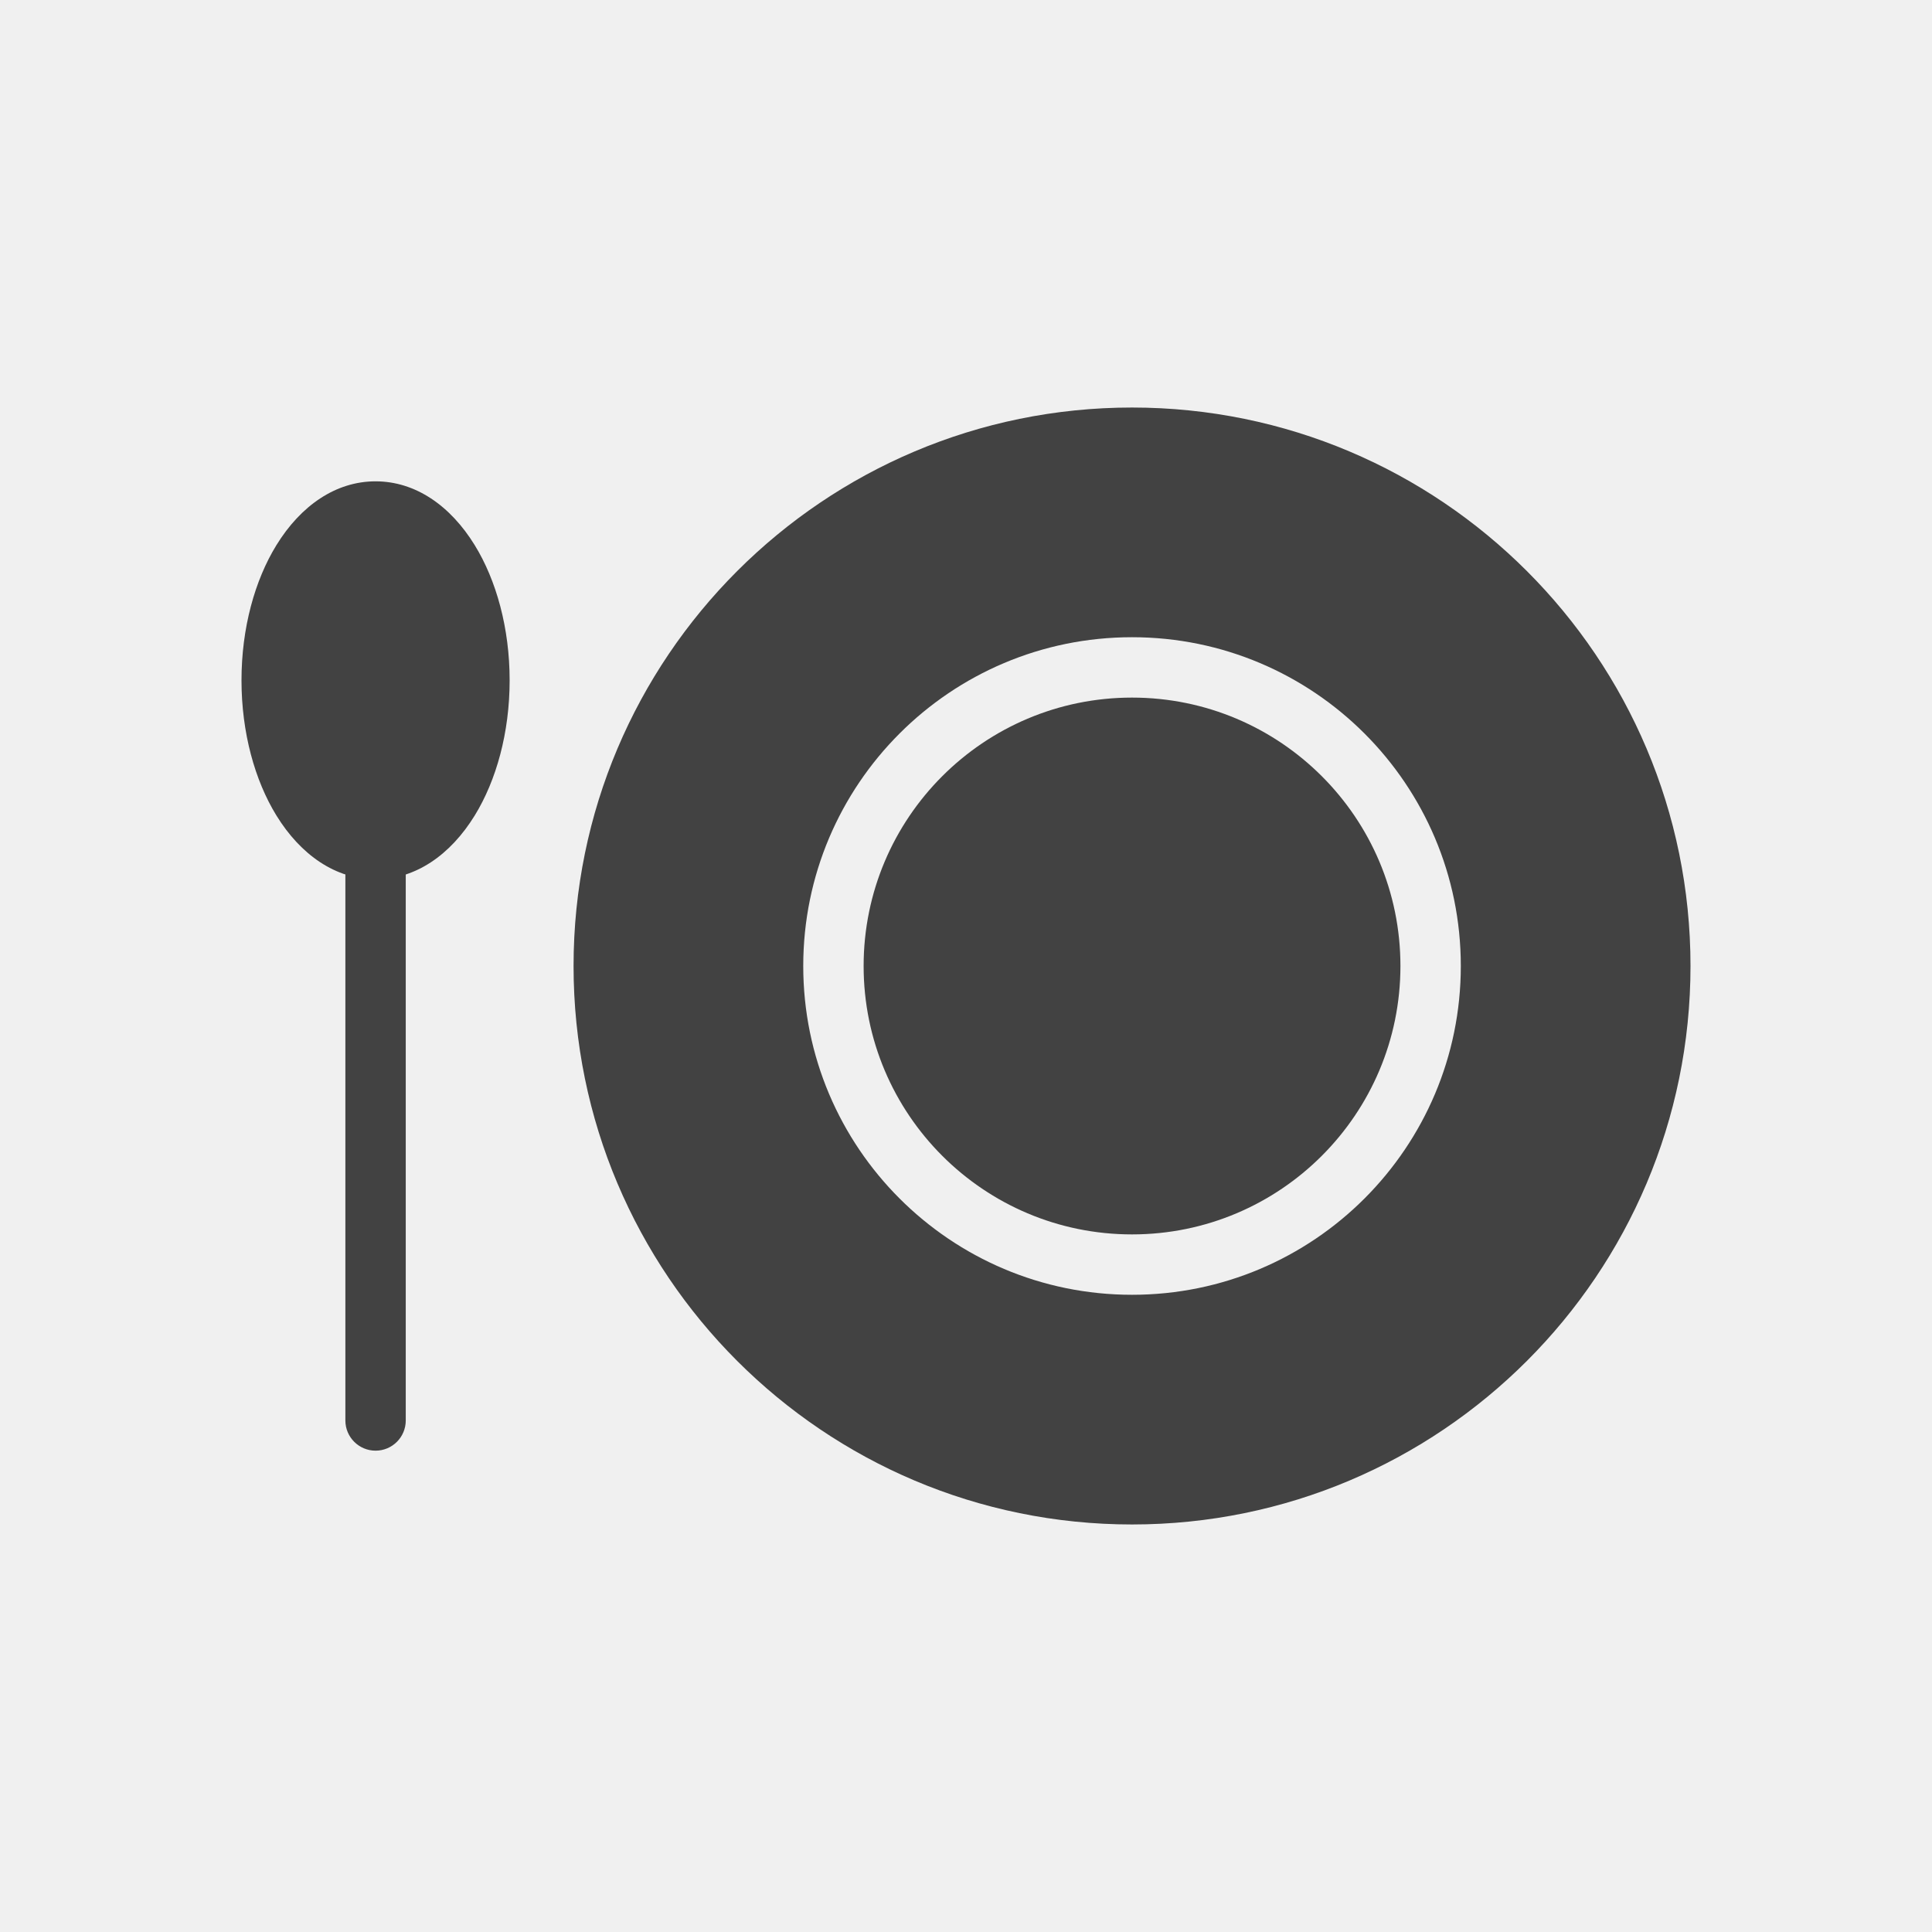
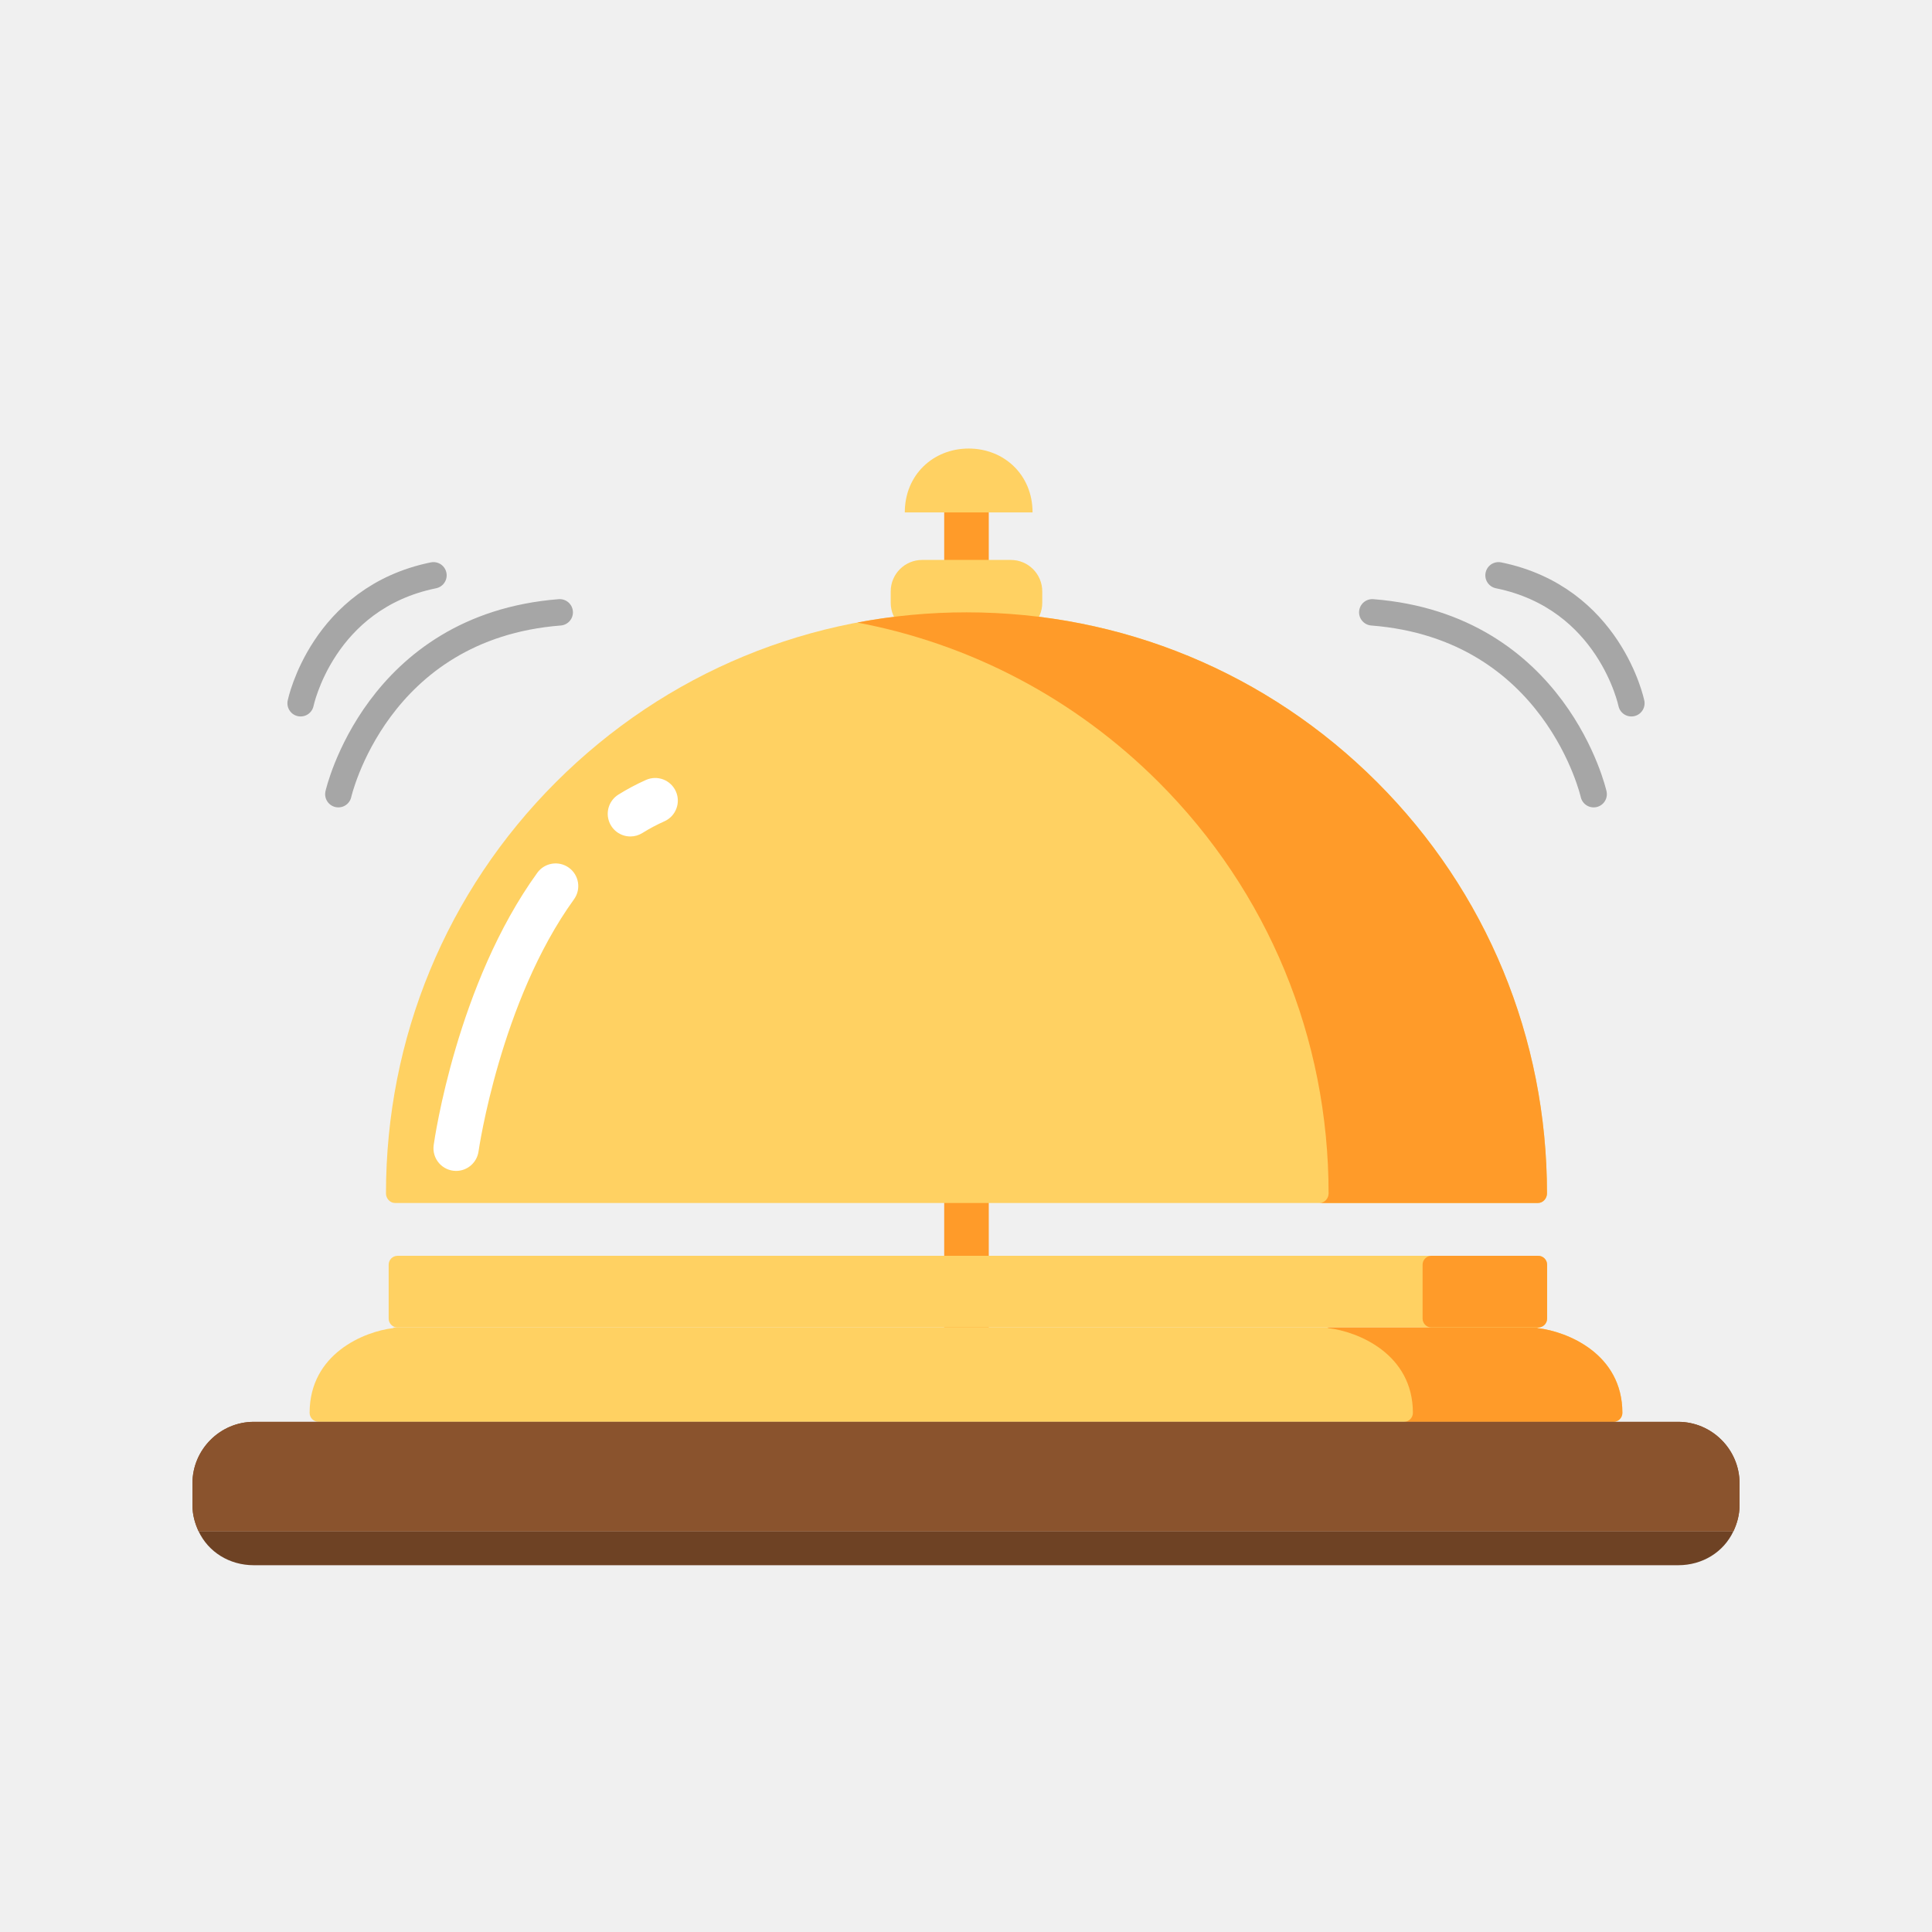
- <svg xmlns="http://www.w3.org/2000/svg" xml:space="preserve" width="2048" height="2048" style="shape-rendering:geometricPrecision;text-rendering:geometricPrecision;image-rendering:optimizeQuality;fill-rule:evenodd;clip-rule:evenodd">
-   <defs>
-     <style>.fil0,.fil1{fill:#424242}.fil0{fill-rule:nonzero}</style>
-   </defs>
-   <g id="Layer_x0020_1">
-     <g id="_337030688">
-       <path id="_337031696" class="fil0" d="M398.117 510.232c42.319 0 79.39 25.86 105.116 67.66 22.863 37.152 37.003 87.849 37.003 143.283 0 55.432-14.14 106.129-37.003 143.28-25.726 41.802-62.797 67.661-105.116 67.661s-79.391-25.856-105.116-67.66c-22.861-37.15-37.003-87.847-37.003-143.281 0-55.434 14.14-106.13 37.003-143.282 25.724-41.804 62.797-67.661 105.116-67.661z" />
-       <path id="_337030904" class="fil0" d="M430.118 900.115c0-17.673-14.328-32-32-32-17.674 0-32.002 14.327-32.002 32v605.651c0 17.673 14.328 32 32.001 32s32.001-14.327 32.001-32V900.115z" />
-       <path id="_337030640" class="fil1" d="M1792 1024c0-163.472-66.263-311.473-173.397-418.605-107.132-107.133-255.134-173.397-418.605-173.397-163.472 0-311.473 66.263-418.605 173.397C674.26 712.527 607.996 860.527 607.996 1024s66.263 311.473 173.397 418.605c107.132 107.133 255.134 173.397 418.605 173.397 163.472 0 311.473-66.263 418.605-173.397C1725.736 1335.473 1792 1187.471 1792 1024zm-592.002-348.523c96.237 0 183.369 39.012 246.441 102.083 63.07 63.072 102.083 150.203 102.083 246.441 0 96.237-39.012 183.369-102.083 246.441-63.072 63.07-150.203 102.083-246.441 102.083-96.237 0-183.369-39.012-246.441-102.083-63.07-63.072-102.083-150.203-102.083-246.441 0-96.237 39.012-183.369 102.083-246.441 63.072-63.07 150.203-102.083 246.441-102.083z" />
-       <path id="_337030424" class="fil1" d="M1484.52 1024c0-78.572-31.846-149.704-83.332-201.19-51.486-51.486-122.619-83.332-201.19-83.332s-149.704 31.847-201.19 83.332c-51.485 51.487-83.331 122.619-83.331 201.19 0 78.572 31.846 149.704 83.331 201.19 51.487 51.486 122.62 83.332 201.19 83.332 78.572 0 149.704-31.846 201.19-83.332 51.486-51.487 83.332-122.619 83.332-201.19z" />
-     </g>
+ <svg xmlns="http://www.w3.org/2000/svg" width="512" height="512" xml:space="preserve">
+   <g>
+     <path fill="#FF9B29" d="M250.223 129.884h11.812v243.677h-11.812z" />
+     <path fill="#FFD162" d="M267.876 168.075h-23.494a8.333 8.333 0 0 1-8.333-8.333v-3.02a8.333 8.333 0 0 1 8.333-8.333h23.494a8.333 8.333 0 0 1 8.333 8.333v3.02a8.333 8.333 0 0 1-8.333 8.333z" />
+     <path fill="#FFD162" d="M364.911 207.257c-29.035-29.007-67.667-44.982-108.782-44.982s-79.748 15.975-108.782 44.982c-29.057 29.03-45.06 67.851-45.06 109.02 0 1.305 1.058 2.522 2.362 2.522h302.957c1.305 0 2.362-1.218 2.362-2.522.002-41.17-16-79.99-45.057-109.02z" />
+     <path fill="#FF9B29" d="M364.911 207.257c-29.035-29.007-67.667-44.982-108.782-44.982-9.821 0-19.498.922-28.939 2.705 30.082 5.681 57.744 20.199 79.843 42.277 29.057 29.03 45.059 67.851 45.059 109.02 0 1.305-1.058 2.522-2.362 2.522h57.878c1.305 0 2.362-1.218 2.362-2.522 0-41.17-16.002-79.99-45.059-109.02z" />
+     <path fill="#FFD162" d="M410 335.161a2.362 2.362 0 0 0-2.362-2.362H105.362a2.362 2.362 0 0 0-2.362 2.362v14.275a2.362 2.362 0 0 0 2.362 2.362h302.275a2.362 2.362 0 0 0 2.362-2.362v-14.275z" />
+     <path fill="#FF9B29" d="M410 335.161a2.362 2.362 0 0 0-2.362-2.362h-28.275a2.362 2.362 0 0 0-2.362 2.362v14.275a2.362 2.362 0 0 0 2.362 2.362h28.275a2.362 2.362 0 0 0 2.362-2.362v-14.275z" />
+     <path fill="#FFD162" d="M407.544 351.967c-.091-.01-.182-.168-.273-.168H104.454c-.092 0-.185.158-.277.168-7.653.902-22.126 6.772-22.126 22.448 0 1.305 1.058 2.384 2.362 2.384h343.173c1.305 0 2.362-1.079 2.362-2.384.001-15.678-14.654-21.547-22.404-22.448z" />
+     <path fill="#FF9B29" d="M407.544 351.967c-.091-.01-.182-.168-.273-.168h-55.516c.091 0 .182.158.273.168 7.749.901 22.404 6.77 22.404 22.448 0 1.305-1.058 2.384-2.362 2.384h55.516c1.305 0 2.362-1.079 2.362-2.384.001-15.678-14.654-21.547-22.404-22.448z" />
+     <path fill="#FFF" d="M167.059 221.672a6.002 6.002 0 0 1-3.18-11.093 59.914 59.914 0 0 1 7.316-3.889 5.997 5.997 0 0 1 7.92 3.046 6 6 0 0 1-3.046 7.919 47.839 47.839 0 0 0-5.842 3.107 5.966 5.966 0 0 1-3.168.91zM120.88 310.304a6 6 0 0 1-5.95-6.83c.242-1.731 6.172-42.745 27.457-72.174a6 6 0 0 1 9.724 7.033c-19.507 26.971-25.241 66.41-25.296 66.806a6.003 6.003 0 0 1-5.935 5.165z" />
+     <path fill="#FFD162" d="M256.709 118.869c-9.35 0-16.93 6.93-16.93 16.93h33.861c-.001-10-7.581-16.93-16.931-16.93z" />
+     <path fill="#8A532D" d="M461 398.944v-5.861c0-8.933-7.326-16.283-16.259-16.283H67.259C58.326 376.8 51 384.15 51 393.083v5.861c0 2.454.647 4.771 1.625 6.855h406.75c.978-2.084 1.625-4.401 1.625-6.855z" />
+     <path fill="#6E4224" d="M52.625 405.799c2.582 5.501 8.155 9 14.634 9h377.482c6.479 0 12.052-3.499 14.634-9H52.625z" />
+     <path fill="none" stroke="#A6A6A6" stroke-width="7" stroke-linecap="round" stroke-linejoin="round" stroke-miterlimit="10" d="M89.667 210.466s10-44.382 58.667-48.191M79.667 186.37s5.744-27.905 35.206-33.905" />
+     <path fill="#8A532D" d="M51 398.944v-5.861c0-8.933 7.326-16.283 16.259-16.283h377.482c8.933 0 16.259 7.35 16.259 16.283v5.861c0 2.454-.647 4.771-1.625 6.855H52.625c-.978-2.084-1.625-4.401-1.625-6.855z" />
+     <path fill="none" stroke="#A6A6A6" stroke-width="7" stroke-linecap="round" stroke-linejoin="round" stroke-miterlimit="10" d="M422.333 210.466s-10-44.382-58.667-48.191M432.333 186.37s-5.744-27.905-35.206-33.905" />
  </g>
-   <path style="fill:none" d="M0 0h2048v2048H0z" />
</svg>
